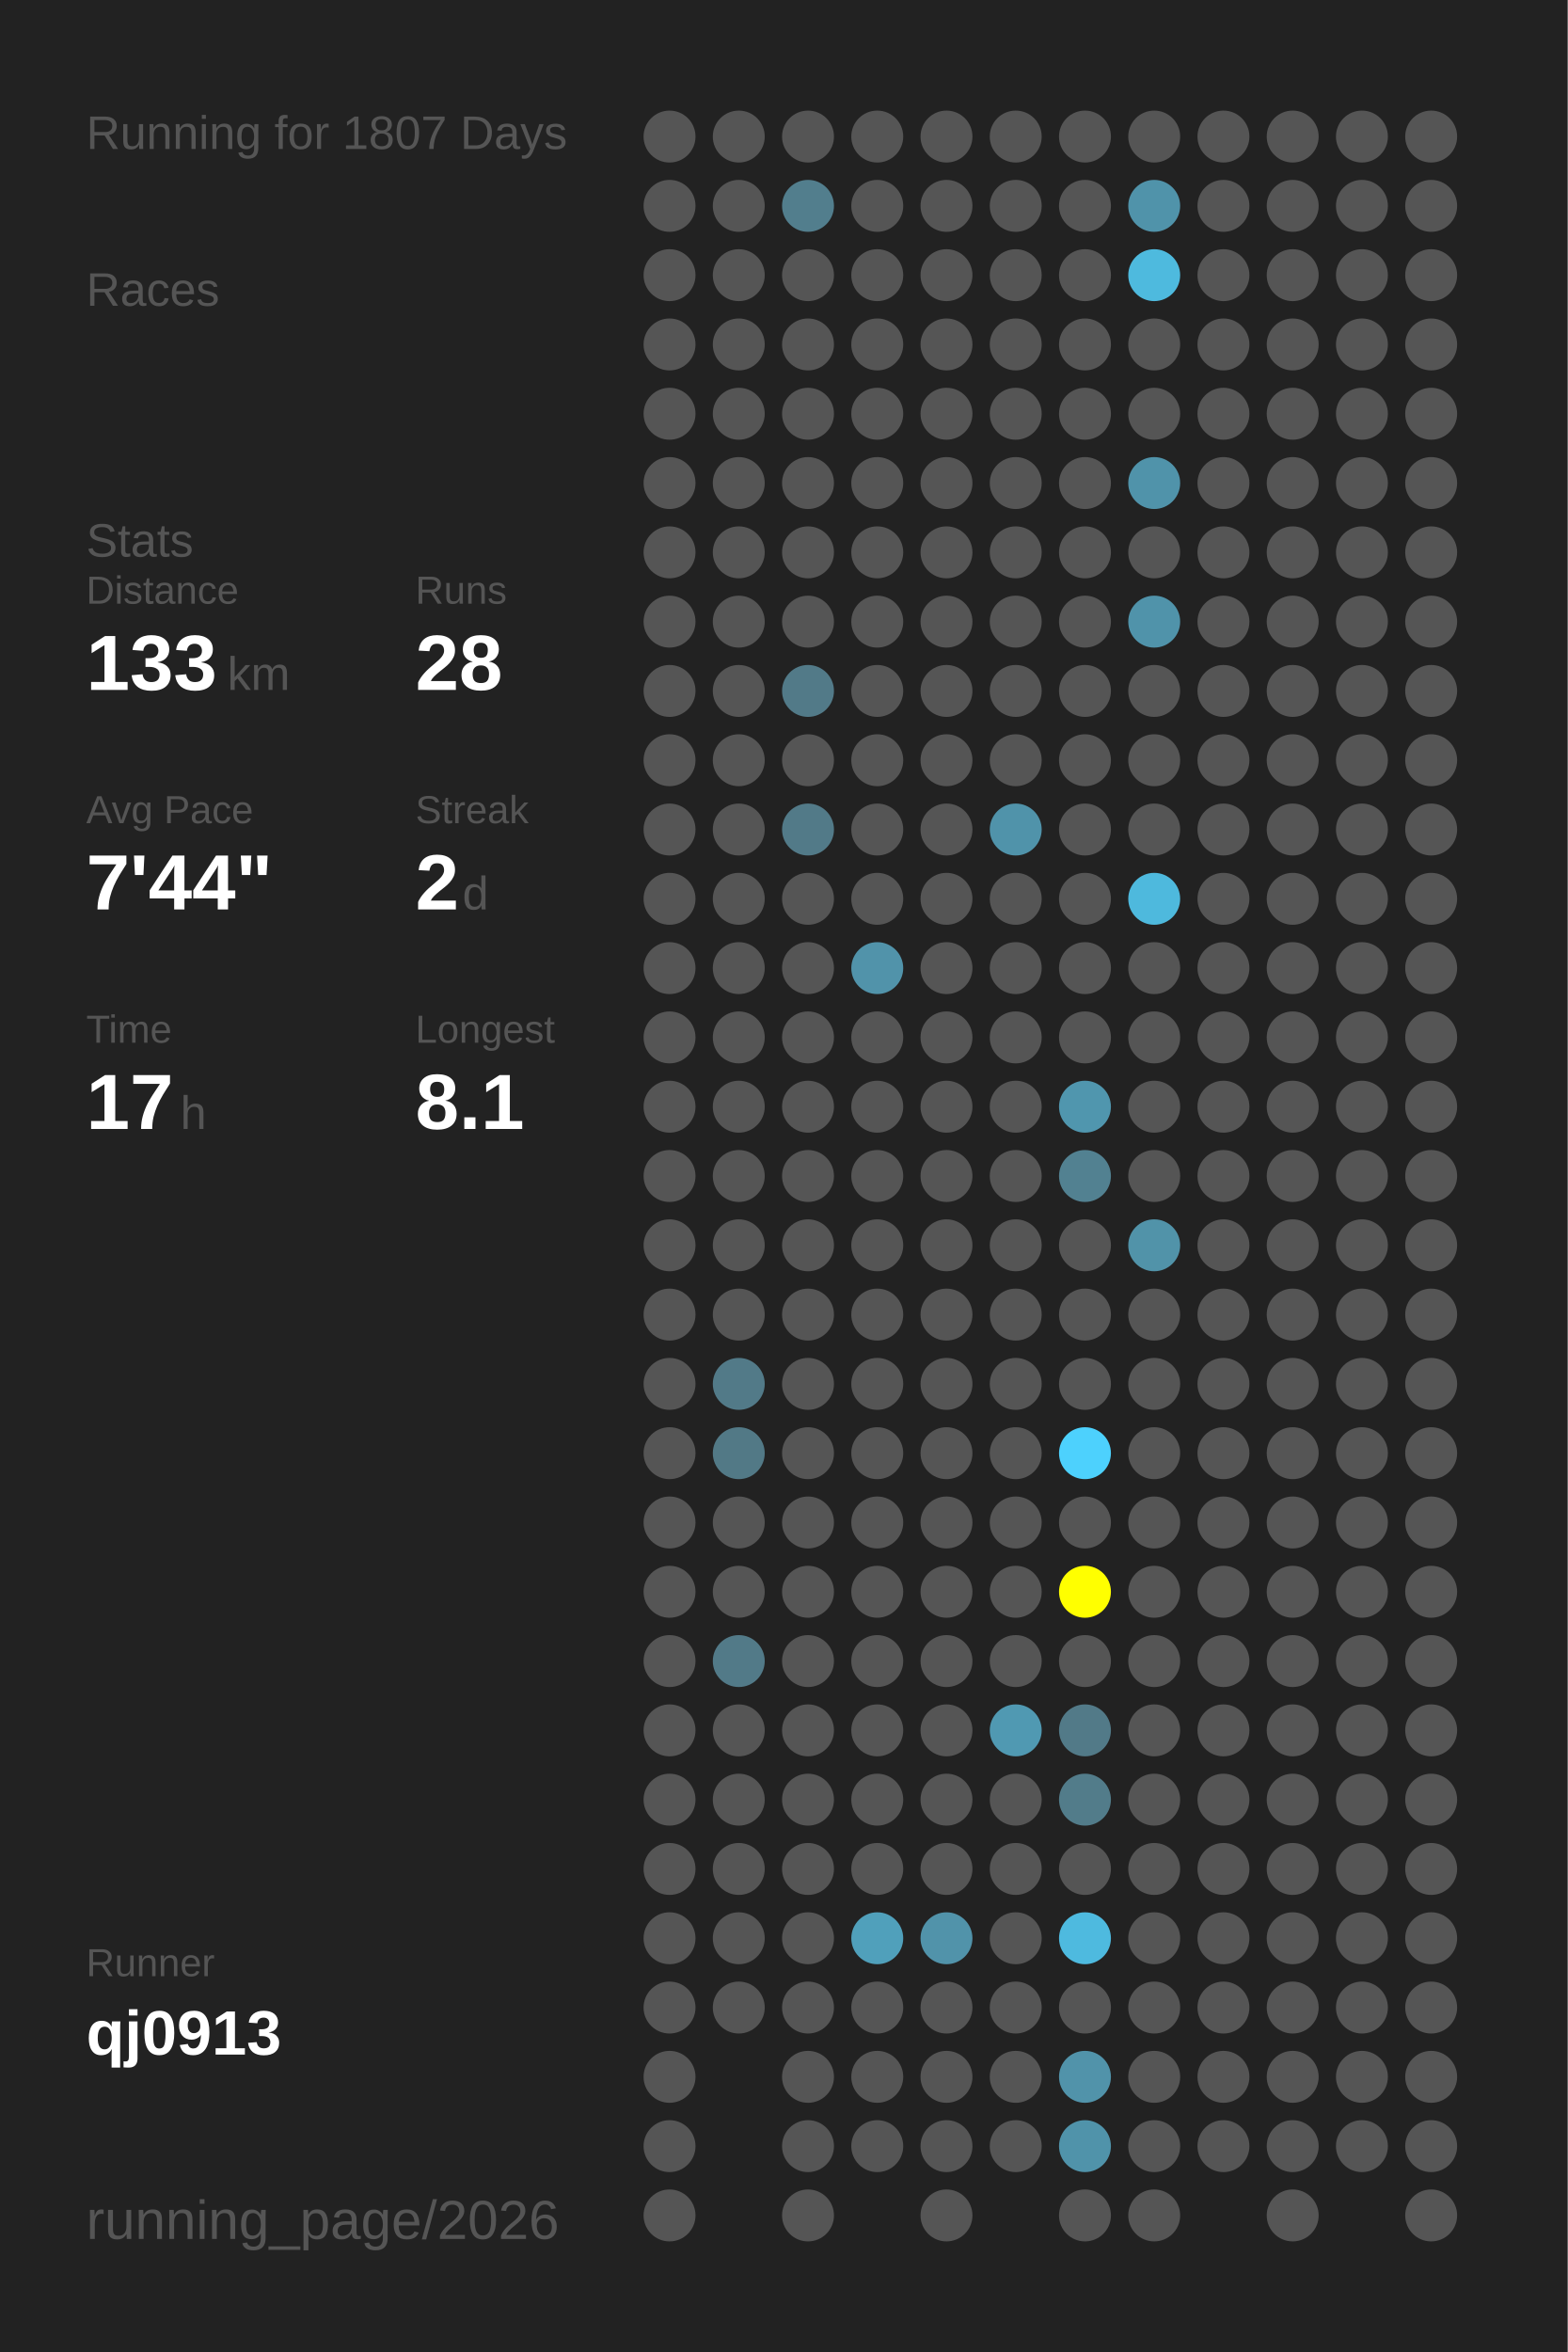
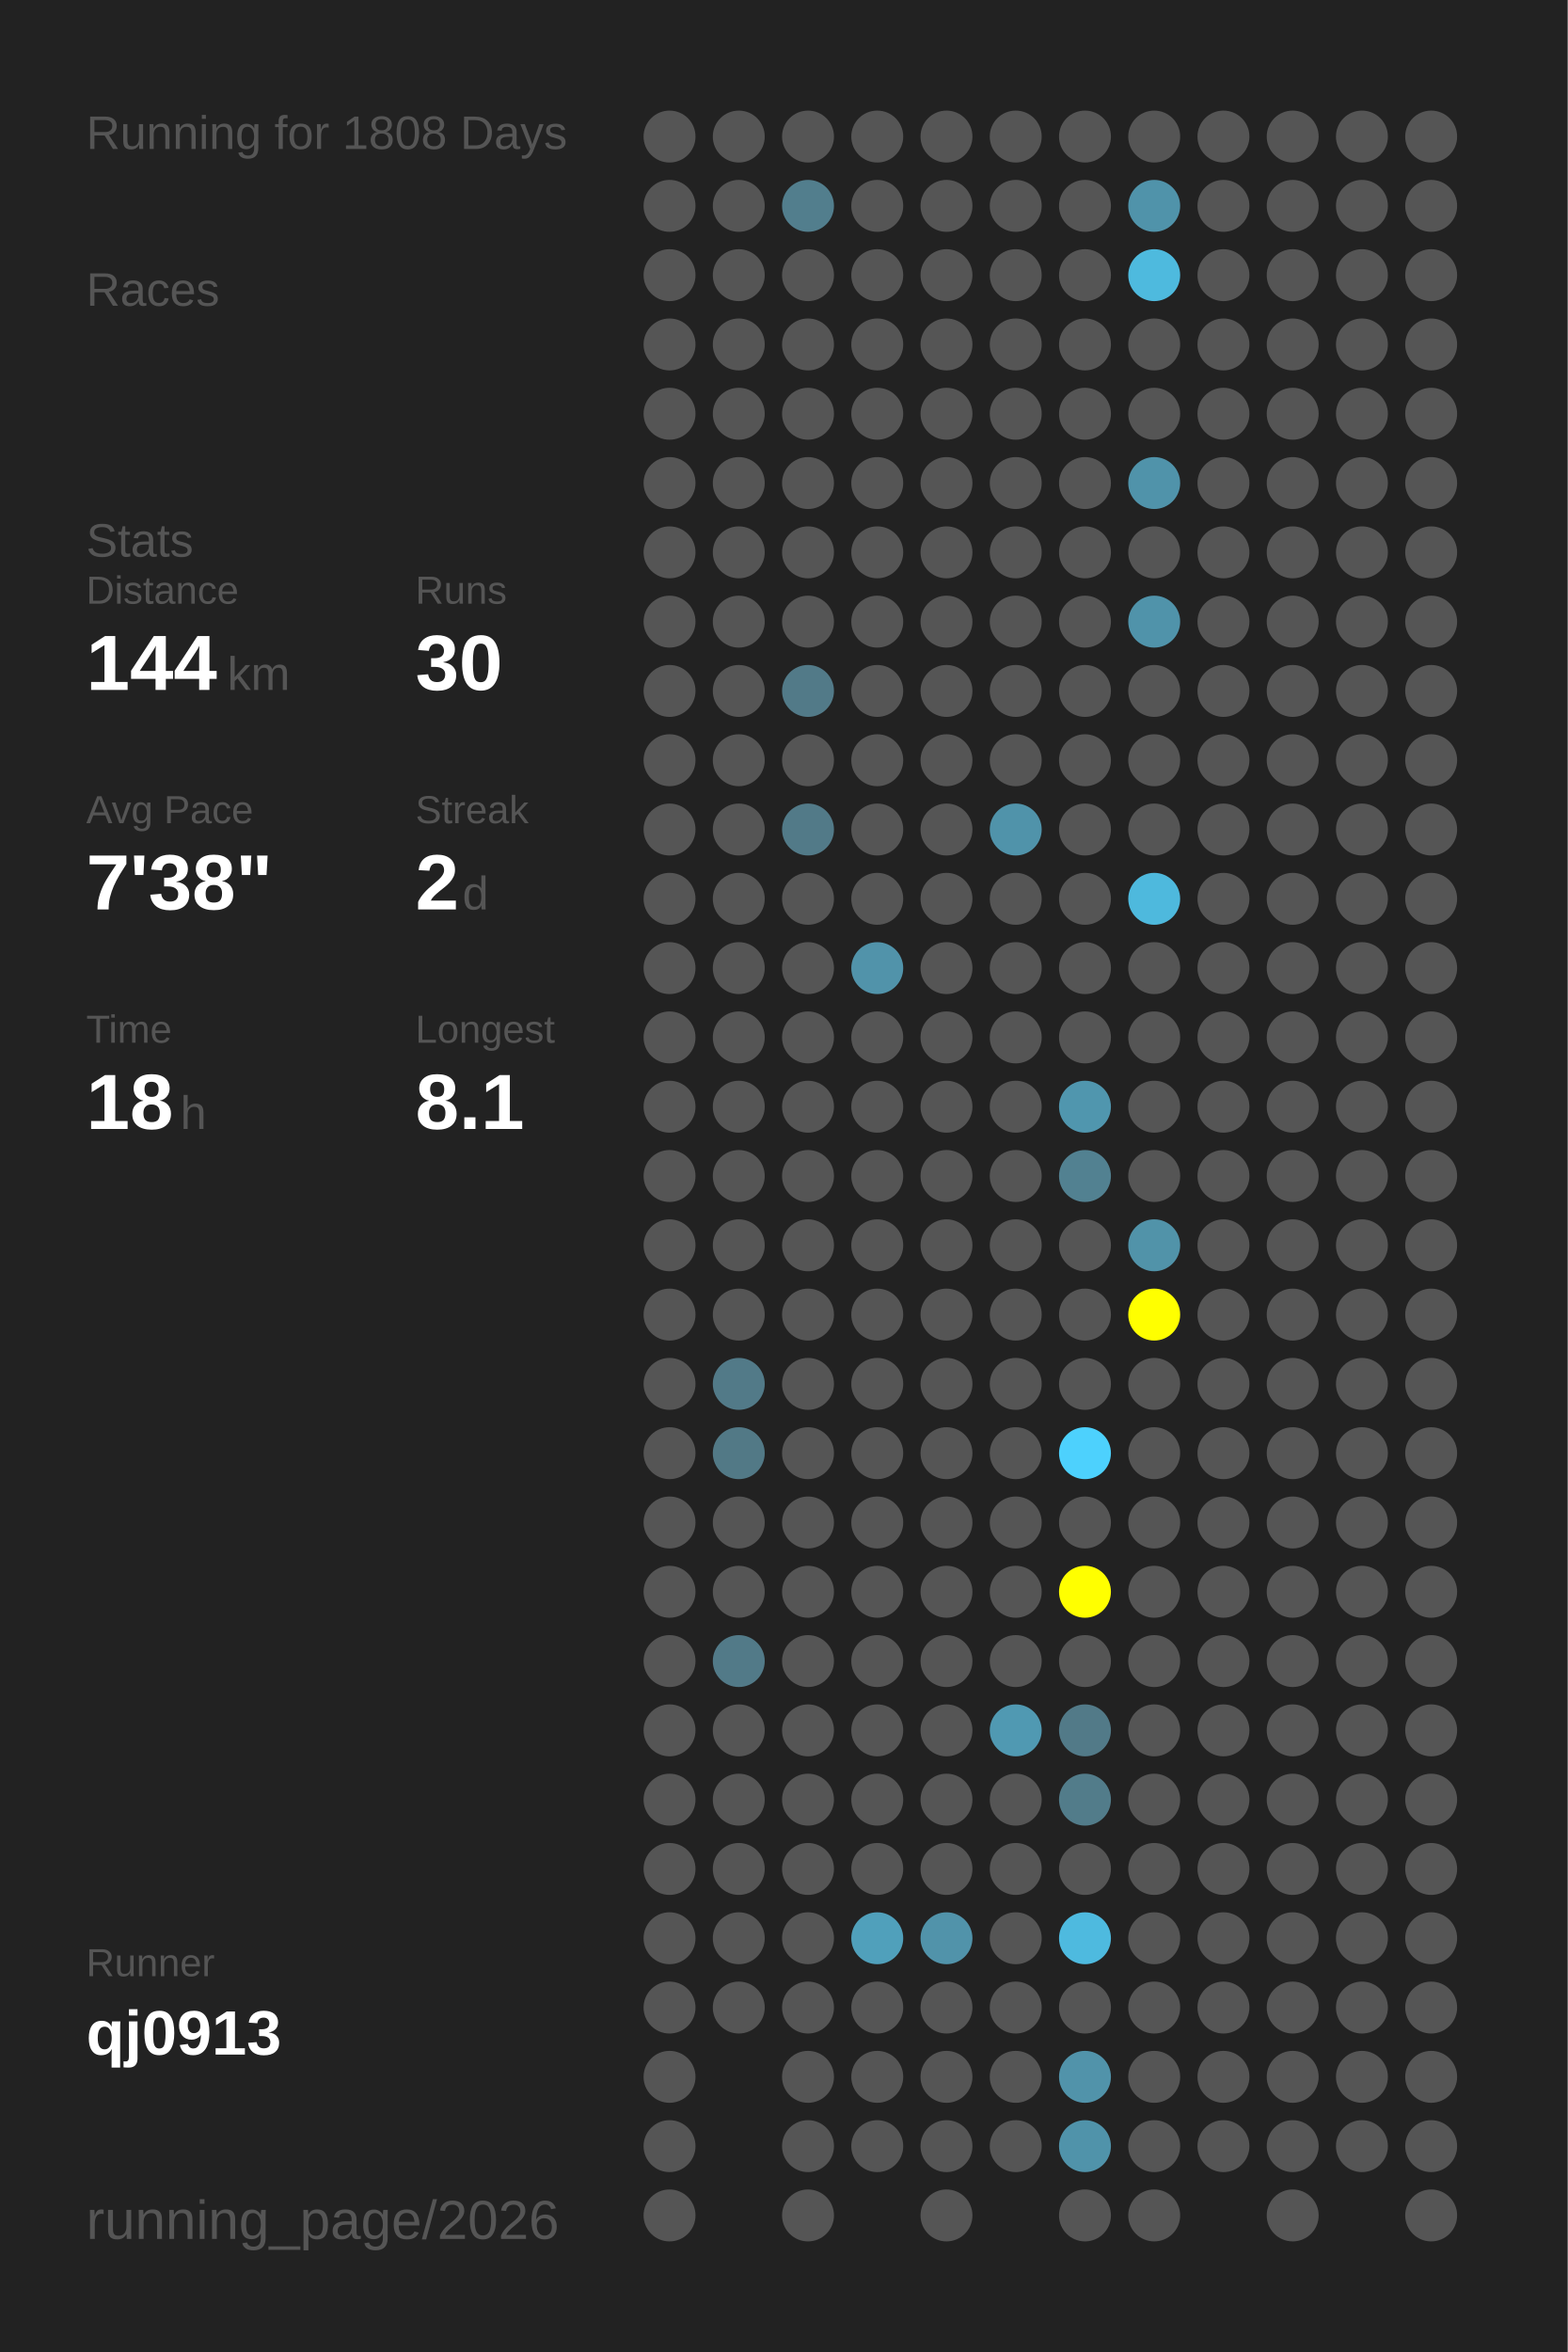
<svg xmlns="http://www.w3.org/2000/svg" baseProfile="full" height="300mm" version="1.1" viewBox="0,0,200,300" width="200mm">
  <defs />
  <rect fill="#222222" height="300" width="200" x="0" y="0" />
-   <text fill="#555555" style="font-size:6px; font-family:Arial;" x="11" y="19">Running for 1807 Days</text>
+   <text fill="#555555" style="font-size:6px; font-family:Arial;" x="11" y="19">Running for 1808 Days</text>
  <text fill="#555555" style="font-size:6px; font-family:Arial;" x="11" y="39">Races</text>
  <text fill="#555555" style="font-size:6px; font-family:Arial;" x="11" y="71">Stats</text>
  <text fill="#555555" style="font-size:5px; font-family:Arial;" x="11" y="77">Distance</text>
-   <text fill="#FFFFFF" style="font-size:10px; font-family:Arial; font-weight:bold;" x="11" y="88">133</text>
+   <text fill="#FFFFFF" style="font-size:10px; font-family:Arial; font-weight:bold;" x="11" y="88">144</text>
  <text fill="#555555" style="font-size:6px; font-family:Arial;" x="29" y="88">km</text>
  <text fill="#555555" style="font-size:5px; font-family:Arial;" x="53" y="77">Runs</text>
-   <text fill="#FFFFFF" style="font-size:10px; font-family:Arial; font-weight:bold;" x="53" y="88">28</text>
+   <text fill="#FFFFFF" style="font-size:10px; font-family:Arial; font-weight:bold;" x="53" y="88">30</text>
  <text fill="#555555" style="font-size:5px; font-family:Arial;" x="11" y="105">Avg Pace</text>
-   <text fill="#FFFFFF" style="font-size:10px; font-family:Arial; font-weight:bold;" x="11" y="116">7'44"</text>
+   <text fill="#FFFFFF" style="font-size:10px; font-family:Arial; font-weight:bold;" x="11" y="116">7'38"</text>
  <text fill="#555555" style="font-size:5px; font-family:Arial;" x="53" y="105">Streak</text>
  <text fill="#FFFFFF" style="font-size:10px; font-family:Arial; font-weight:bold;" x="53" y="116">2</text>
  <text fill="#555555" style="font-size:6px; font-family:Arial;" x="59" y="116">d</text>
  <text fill="#555555" style="font-size:5px; font-family:Arial;" x="11" y="133">Time</text>
-   <text fill="#FFFFFF" style="font-size:10px; font-family:Arial; font-weight:bold;" x="11" y="144">17</text>
+   <text fill="#FFFFFF" style="font-size:10px; font-family:Arial; font-weight:bold;" x="11" y="144">18</text>
  <text fill="#555555" style="font-size:6px; font-family:Arial;" x="23" y="144">h</text>
  <text fill="#555555" style="font-size:5px; font-family:Arial;" x="53" y="133">Longest</text>
  <text fill="#FFFFFF" style="font-size:10px; font-family:Arial; font-weight:bold;" x="53" y="144">8.1</text>
  <text fill="#555555" style="font-size:5px; font-family:Arial;" x="11" y="252.065">Runner</text>
  <text fill="#FFFFFF" style="font-size:8px; font-family:Arial; font-weight:bold;" x="11" y="262.065">qj0913</text>
  <text fill="#555555" style="font-size:7px; font-family:Arial;" x="11" y="285.581">running_page/2026</text>
  <circle cx="85.417" cy="17.419" fill="#555555" r="3.312" />
  <circle cx="85.417" cy="26.258" fill="#555555" r="3.312" />
  <circle cx="85.417" cy="35.097" fill="#555555" r="3.312" />
  <circle cx="85.417" cy="43.935" fill="#555555" r="3.312" />
  <circle cx="85.417" cy="52.774" fill="#555555" r="3.312" />
  <circle cx="85.417" cy="61.613" fill="#555555" r="3.312" />
  <circle cx="85.417" cy="70.452" fill="#555555" r="3.312" />
  <circle cx="85.417" cy="79.29" fill="#555555" r="3.312" />
  <circle cx="85.417" cy="88.129" fill="#555555" r="3.312" />
  <circle cx="85.417" cy="96.968" fill="#555555" r="3.312" />
  <circle cx="85.417" cy="105.806" fill="#555555" r="3.312" />
  <circle cx="85.417" cy="114.645" fill="#555555" r="3.312" />
  <circle cx="85.417" cy="123.484" fill="#555555" r="3.312" />
  <circle cx="85.417" cy="132.323" fill="#555555" r="3.312" />
  <circle cx="85.417" cy="141.161" fill="#555555" r="3.312" />
  <circle cx="85.417" cy="150" fill="#555555" r="3.312" />
  <circle cx="85.417" cy="158.839" fill="#555555" r="3.312" />
  <circle cx="85.417" cy="167.677" fill="#555555" r="3.312" />
  <circle cx="85.417" cy="176.516" fill="#555555" r="3.312" />
  <circle cx="85.417" cy="185.355" fill="#555555" r="3.312" />
  <circle cx="85.417" cy="194.194" fill="#555555" r="3.312" />
  <circle cx="85.417" cy="203.032" fill="#555555" r="3.312" />
  <circle cx="85.417" cy="211.871" fill="#555555" r="3.312" />
  <circle cx="85.417" cy="220.71" fill="#555555" r="3.312" />
  <circle cx="85.417" cy="229.548" fill="#555555" r="3.312" />
  <circle cx="85.417" cy="238.387" fill="#555555" r="3.312" />
  <circle cx="85.417" cy="247.226" fill="#555555" r="3.312" />
  <circle cx="85.417" cy="256.065" fill="#555555" r="3.312" />
  <circle cx="85.417" cy="264.903" fill="#555555" r="3.312" />
  <circle cx="85.417" cy="273.742" fill="#555555" r="3.312" />
  <circle cx="85.417" cy="282.581" fill="#555555" r="3.312" />
  <circle cx="94.25" cy="17.419" fill="#555555" r="3.312" />
  <circle cx="94.25" cy="26.258" fill="#555555" r="3.312" />
  <circle cx="94.25" cy="35.097" fill="#555555" r="3.312" />
  <circle cx="94.25" cy="43.935" fill="#555555" r="3.312" />
  <circle cx="94.25" cy="52.774" fill="#555555" r="3.312" />
  <circle cx="94.25" cy="61.613" fill="#555555" r="3.312" />
  <circle cx="94.25" cy="70.452" fill="#555555" r="3.312" />
  <circle cx="94.25" cy="79.29" fill="#555555" r="3.312" />
  <circle cx="94.25" cy="88.129" fill="#555555" r="3.312" />
  <circle cx="94.25" cy="96.968" fill="#555555" r="3.312" />
  <circle cx="94.25" cy="105.806" fill="#555555" r="3.312" />
  <circle cx="94.25" cy="114.645" fill="#555555" r="3.312" />
  <circle cx="94.25" cy="123.484" fill="#555555" r="3.312" />
  <circle cx="94.25" cy="132.323" fill="#555555" r="3.312" />
  <circle cx="94.25" cy="141.161" fill="#555555" r="3.312" />
  <circle cx="94.25" cy="150" fill="#555555" r="3.312" />
  <circle cx="94.25" cy="158.839" fill="#555555" r="3.312" />
  <circle cx="94.25" cy="167.677" fill="#555555" r="3.312" />
  <circle cx="94.25" cy="176.516" fill="#527a88" r="3.312" />
  <circle cx="94.25" cy="185.355" fill="#527986" r="3.312" />
  <circle cx="94.25" cy="194.194" fill="#555555" r="3.312" />
  <circle cx="94.25" cy="203.032" fill="#555555" r="3.312" />
  <circle cx="94.25" cy="211.871" fill="#527a88" r="3.312" />
  <circle cx="94.25" cy="220.71" fill="#555555" r="3.312" />
  <circle cx="94.25" cy="229.548" fill="#555555" r="3.312" />
  <circle cx="94.25" cy="238.387" fill="#555555" r="3.312" />
  <circle cx="94.25" cy="247.226" fill="#555555" r="3.312" />
  <circle cx="94.25" cy="256.065" fill="#555555" r="3.312" />
  <circle cx="103.083" cy="17.419" fill="#555555" r="3.312" />
  <circle cx="103.083" cy="26.258" fill="#527e8d" r="3.312" />
  <circle cx="103.083" cy="35.097" fill="#555555" r="3.312" />
  <circle cx="103.083" cy="43.935" fill="#555555" r="3.312" />
  <circle cx="103.083" cy="52.774" fill="#555555" r="3.312" />
  <circle cx="103.083" cy="61.613" fill="#555555" r="3.312" />
  <circle cx="103.083" cy="70.452" fill="#555555" r="3.312" />
  <circle cx="103.083" cy="79.29" fill="#555555" r="3.312" />
  <circle cx="103.083" cy="88.129" fill="#527a88" r="3.312" />
  <circle cx="103.083" cy="96.968" fill="#555555" r="3.312" />
  <circle cx="103.083" cy="105.806" fill="#527a88" r="3.312" />
  <circle cx="103.083" cy="114.645" fill="#555555" r="3.312" />
  <circle cx="103.083" cy="123.484" fill="#555555" r="3.312" />
  <circle cx="103.083" cy="132.323" fill="#555555" r="3.312" />
  <circle cx="103.083" cy="141.161" fill="#555555" r="3.312" />
  <circle cx="103.083" cy="150" fill="#555555" r="3.312" />
  <circle cx="103.083" cy="158.839" fill="#555555" r="3.312" />
  <circle cx="103.083" cy="167.677" fill="#555555" r="3.312" />
  <circle cx="103.083" cy="176.516" fill="#555555" r="3.312" />
  <circle cx="103.083" cy="185.355" fill="#555555" r="3.312" />
  <circle cx="103.083" cy="194.194" fill="#555555" r="3.312" />
  <circle cx="103.083" cy="203.032" fill="#555555" r="3.312" />
  <circle cx="103.083" cy="211.871" fill="#555555" r="3.312" />
  <circle cx="103.083" cy="220.71" fill="#555555" r="3.312" />
  <circle cx="103.083" cy="229.548" fill="#555555" r="3.312" />
  <circle cx="103.083" cy="238.387" fill="#555555" r="3.312" />
  <circle cx="103.083" cy="247.226" fill="#555555" r="3.312" />
  <circle cx="103.083" cy="256.065" fill="#555555" r="3.312" />
  <circle cx="103.083" cy="264.903" fill="#555555" r="3.312" />
  <circle cx="103.083" cy="273.742" fill="#555555" r="3.312" />
  <circle cx="103.083" cy="282.581" fill="#555555" r="3.312" />
  <circle cx="111.917" cy="17.419" fill="#555555" r="3.312" />
  <circle cx="111.917" cy="26.258" fill="#555555" r="3.312" />
  <circle cx="111.917" cy="35.097" fill="#555555" r="3.312" />
  <circle cx="111.917" cy="43.935" fill="#555555" r="3.312" />
  <circle cx="111.917" cy="52.774" fill="#555555" r="3.312" />
  <circle cx="111.917" cy="61.613" fill="#555555" r="3.312" />
  <circle cx="111.917" cy="70.452" fill="#555555" r="3.312" />
  <circle cx="111.917" cy="79.29" fill="#555555" r="3.312" />
  <circle cx="111.917" cy="88.129" fill="#555555" r="3.312" />
  <circle cx="111.917" cy="96.968" fill="#555555" r="3.312" />
  <circle cx="111.917" cy="105.806" fill="#555555" r="3.312" />
  <circle cx="111.917" cy="114.645" fill="#555555" r="3.312" />
  <circle cx="111.917" cy="123.484" fill="#5193aa" r="3.312" />
  <circle cx="111.917" cy="132.323" fill="#555555" r="3.312" />
  <circle cx="111.917" cy="141.161" fill="#555555" r="3.312" />
  <circle cx="111.917" cy="150" fill="#555555" r="3.312" />
  <circle cx="111.917" cy="158.839" fill="#555555" r="3.312" />
  <circle cx="111.917" cy="167.677" fill="#555555" r="3.312" />
  <circle cx="111.917" cy="176.516" fill="#555555" r="3.312" />
  <circle cx="111.917" cy="185.355" fill="#555555" r="3.312" />
  <circle cx="111.917" cy="194.194" fill="#555555" r="3.312" />
  <circle cx="111.917" cy="203.032" fill="#555555" r="3.312" />
  <circle cx="111.917" cy="211.871" fill="#555555" r="3.312" />
  <circle cx="111.917" cy="220.71" fill="#555555" r="3.312" />
  <circle cx="111.917" cy="229.548" fill="#555555" r="3.312" />
  <circle cx="111.917" cy="238.387" fill="#555555" r="3.312" />
  <circle cx="111.917" cy="247.226" fill="#50a0bb" r="3.312" />
  <circle cx="111.917" cy="256.065" fill="#555555" r="3.312" />
  <circle cx="111.917" cy="264.903" fill="#555555" r="3.312" />
  <circle cx="111.917" cy="273.742" fill="#555555" r="3.312" />
  <circle cx="120.75" cy="17.419" fill="#555555" r="3.312" />
  <circle cx="120.75" cy="26.258" fill="#555555" r="3.312" />
  <circle cx="120.75" cy="35.097" fill="#555555" r="3.312" />
  <circle cx="120.75" cy="43.935" fill="#555555" r="3.312" />
  <circle cx="120.75" cy="52.774" fill="#555555" r="3.312" />
  <circle cx="120.75" cy="61.613" fill="#555555" r="3.312" />
  <circle cx="120.75" cy="70.452" fill="#555555" r="3.312" />
  <circle cx="120.75" cy="79.29" fill="#555555" r="3.312" />
  <circle cx="120.75" cy="88.129" fill="#555555" r="3.312" />
  <circle cx="120.75" cy="96.968" fill="#555555" r="3.312" />
  <circle cx="120.75" cy="105.806" fill="#555555" r="3.312" />
  <circle cx="120.75" cy="114.645" fill="#555555" r="3.312" />
  <circle cx="120.75" cy="123.484" fill="#555555" r="3.312" />
  <circle cx="120.75" cy="132.323" fill="#555555" r="3.312" />
  <circle cx="120.75" cy="141.161" fill="#555555" r="3.312" />
  <circle cx="120.75" cy="150" fill="#555555" r="3.312" />
  <circle cx="120.75" cy="158.839" fill="#555555" r="3.312" />
  <circle cx="120.75" cy="167.677" fill="#555555" r="3.312" />
  <circle cx="120.75" cy="176.516" fill="#555555" r="3.312" />
  <circle cx="120.75" cy="185.355" fill="#555555" r="3.312" />
  <circle cx="120.75" cy="194.194" fill="#555555" r="3.312" />
  <circle cx="120.75" cy="203.032" fill="#555555" r="3.312" />
  <circle cx="120.75" cy="211.871" fill="#555555" r="3.312" />
  <circle cx="120.75" cy="220.71" fill="#555555" r="3.312" />
  <circle cx="120.75" cy="229.548" fill="#555555" r="3.312" />
  <circle cx="120.75" cy="238.387" fill="#555555" r="3.312" />
  <circle cx="120.75" cy="247.226" fill="#5193aa" r="3.312" />
  <circle cx="120.75" cy="256.065" fill="#555555" r="3.312" />
  <circle cx="120.75" cy="264.903" fill="#555555" r="3.312" />
  <circle cx="120.75" cy="273.742" fill="#555555" r="3.312" />
  <circle cx="120.75" cy="282.581" fill="#555555" r="3.312" />
  <circle cx="129.583" cy="17.419" fill="#555555" r="3.312" />
  <circle cx="129.583" cy="26.258" fill="#555555" r="3.312" />
  <circle cx="129.583" cy="35.097" fill="#555555" r="3.312" />
  <circle cx="129.583" cy="43.935" fill="#555555" r="3.312" />
  <circle cx="129.583" cy="52.774" fill="#555555" r="3.312" />
  <circle cx="129.583" cy="61.613" fill="#555555" r="3.312" />
  <circle cx="129.583" cy="70.452" fill="#555555" r="3.312" />
  <circle cx="129.583" cy="79.29" fill="#555555" r="3.312" />
  <circle cx="129.583" cy="88.129" fill="#555555" r="3.312" />
  <circle cx="129.583" cy="96.968" fill="#555555" r="3.312" />
  <circle cx="129.583" cy="105.806" fill="#5093aa" r="3.312" />
  <circle cx="129.583" cy="114.645" fill="#555555" r="3.312" />
  <circle cx="129.583" cy="123.484" fill="#555555" r="3.312" />
  <circle cx="129.583" cy="132.323" fill="#555555" r="3.312" />
  <circle cx="129.583" cy="141.161" fill="#555555" r="3.312" />
  <circle cx="129.583" cy="150" fill="#555555" r="3.312" />
  <circle cx="129.583" cy="158.839" fill="#555555" r="3.312" />
  <circle cx="129.583" cy="167.677" fill="#555555" r="3.312" />
  <circle cx="129.583" cy="176.516" fill="#555555" r="3.312" />
  <circle cx="129.583" cy="185.355" fill="#555555" r="3.312" />
  <circle cx="129.583" cy="194.194" fill="#555555" r="3.312" />
  <circle cx="129.583" cy="203.032" fill="#555555" r="3.312" />
  <circle cx="129.583" cy="211.871" fill="#555555" r="3.312" />
  <circle cx="129.583" cy="220.71" fill="#5099b2" r="3.312" />
  <circle cx="129.583" cy="229.548" fill="#555555" r="3.312" />
  <circle cx="129.583" cy="238.387" fill="#555555" r="3.312" />
  <circle cx="129.583" cy="247.226" fill="#555555" r="3.312" />
  <circle cx="129.583" cy="256.065" fill="#555555" r="3.312" />
  <circle cx="129.583" cy="264.903" fill="#555555" r="3.312" />
  <circle cx="129.583" cy="273.742" fill="#555555" r="3.312" />
  <circle cx="138.417" cy="17.419" fill="#555555" r="3.312" />
  <circle cx="138.417" cy="26.258" fill="#555555" r="3.312" />
  <circle cx="138.417" cy="35.097" fill="#555555" r="3.312" />
  <circle cx="138.417" cy="43.935" fill="#555555" r="3.312" />
  <circle cx="138.417" cy="52.774" fill="#555555" r="3.312" />
  <circle cx="138.417" cy="61.613" fill="#555555" r="3.312" />
  <circle cx="138.417" cy="70.452" fill="#555555" r="3.312" />
  <circle cx="138.417" cy="79.29" fill="#555555" r="3.312" />
  <circle cx="138.417" cy="88.129" fill="#555555" r="3.312" />
  <circle cx="138.417" cy="96.968" fill="#555555" r="3.312" />
  <circle cx="138.417" cy="105.806" fill="#555555" r="3.312" />
  <circle cx="138.417" cy="114.645" fill="#555555" r="3.312" />
  <circle cx="138.417" cy="123.484" fill="#555555" r="3.312" />
  <circle cx="138.417" cy="132.323" fill="#555555" r="3.312" />
  <circle cx="138.417" cy="141.161" fill="#5096ae" r="3.312" />
  <circle cx="138.417" cy="150" fill="#528191" r="3.312" />
  <circle cx="138.417" cy="158.839" fill="#555555" r="3.312" />
  <circle cx="138.417" cy="167.677" fill="#555555" r="3.312" />
  <circle cx="138.417" cy="176.516" fill="#555555" r="3.312" />
  <circle cx="138.417" cy="185.355" fill="#4dd1fd" r="3.312" />
  <circle cx="138.417" cy="194.194" fill="#555555" r="3.312" />
  <circle cx="138.417" cy="203.032" fill="#FFFF00" r="3.312" />
  <circle cx="138.417" cy="211.871" fill="#555555" r="3.312" />
  <circle cx="138.417" cy="220.71" fill="#527a88" r="3.312" />
  <circle cx="138.417" cy="229.548" fill="#527c8a" r="3.312" />
  <circle cx="138.417" cy="238.387" fill="#555555" r="3.312" />
  <circle cx="138.417" cy="247.226" fill="#4ebadf" r="3.312" />
  <circle cx="138.417" cy="256.065" fill="#555555" r="3.312" />
  <circle cx="138.417" cy="264.903" fill="#5193aa" r="3.312" />
  <circle cx="138.417" cy="273.742" fill="#5093aa" r="3.312" />
  <circle cx="138.417" cy="282.581" fill="#555555" r="3.312" />
  <circle cx="147.25" cy="17.419" fill="#555555" r="3.312" />
  <circle cx="147.25" cy="26.258" fill="#5093aa" r="3.312" />
  <circle cx="147.25" cy="35.097" fill="#4ebade" r="3.312" />
  <circle cx="147.25" cy="43.935" fill="#555555" r="3.312" />
  <circle cx="147.25" cy="52.774" fill="#555555" r="3.312" />
  <circle cx="147.25" cy="61.613" fill="#5093aa" r="3.312" />
  <circle cx="147.25" cy="70.452" fill="#555555" r="3.312" />
  <circle cx="147.25" cy="79.29" fill="#5093aa" r="3.312" />
  <circle cx="147.25" cy="88.129" fill="#555555" r="3.312" />
  <circle cx="147.25" cy="96.968" fill="#555555" r="3.312" />
  <circle cx="147.25" cy="105.806" fill="#555555" r="3.312" />
  <circle cx="147.25" cy="114.645" fill="#4eb9dd" r="3.312" />
  <circle cx="147.25" cy="123.484" fill="#555555" r="3.312" />
  <circle cx="147.25" cy="132.323" fill="#555555" r="3.312" />
  <circle cx="147.25" cy="141.161" fill="#555555" r="3.312" />
  <circle cx="147.25" cy="150" fill="#555555" r="3.312" />
  <circle cx="147.25" cy="158.839" fill="#5193a9" r="3.312" />
-   <circle cx="147.25" cy="167.677" fill="#555555" r="3.312" />
+   <circle cx="147.25" cy="167.677" fill="#FFFF00" r="3.312" />
  <circle cx="147.25" cy="176.516" fill="#555555" r="3.312" />
  <circle cx="147.25" cy="185.355" fill="#555555" r="3.312" />
  <circle cx="147.25" cy="194.194" fill="#555555" r="3.312" />
  <circle cx="147.25" cy="203.032" fill="#555555" r="3.312" />
  <circle cx="147.25" cy="211.871" fill="#555555" r="3.312" />
  <circle cx="147.25" cy="220.71" fill="#555555" r="3.312" />
  <circle cx="147.25" cy="229.548" fill="#555555" r="3.312" />
  <circle cx="147.25" cy="238.387" fill="#555555" r="3.312" />
  <circle cx="147.25" cy="247.226" fill="#555555" r="3.312" />
  <circle cx="147.25" cy="256.065" fill="#555555" r="3.312" />
  <circle cx="147.25" cy="264.903" fill="#555555" r="3.312" />
  <circle cx="147.25" cy="273.742" fill="#555555" r="3.312" />
  <circle cx="147.25" cy="282.581" fill="#555555" r="3.312" />
  <circle cx="156.083" cy="17.419" fill="#555555" r="3.312" />
  <circle cx="156.083" cy="26.258" fill="#555555" r="3.312" />
  <circle cx="156.083" cy="35.097" fill="#555555" r="3.312" />
  <circle cx="156.083" cy="43.935" fill="#555555" r="3.312" />
  <circle cx="156.083" cy="52.774" fill="#555555" r="3.312" />
  <circle cx="156.083" cy="61.613" fill="#555555" r="3.312" />
  <circle cx="156.083" cy="70.452" fill="#555555" r="3.312" />
  <circle cx="156.083" cy="79.29" fill="#555555" r="3.312" />
  <circle cx="156.083" cy="88.129" fill="#555555" r="3.312" />
  <circle cx="156.083" cy="96.968" fill="#555555" r="3.312" />
  <circle cx="156.083" cy="105.806" fill="#555555" r="3.312" />
  <circle cx="156.083" cy="114.645" fill="#555555" r="3.312" />
  <circle cx="156.083" cy="123.484" fill="#555555" r="3.312" />
  <circle cx="156.083" cy="132.323" fill="#555555" r="3.312" />
  <circle cx="156.083" cy="141.161" fill="#555555" r="3.312" />
  <circle cx="156.083" cy="150" fill="#555555" r="3.312" />
  <circle cx="156.083" cy="158.839" fill="#555555" r="3.312" />
  <circle cx="156.083" cy="167.677" fill="#555555" r="3.312" />
  <circle cx="156.083" cy="176.516" fill="#555555" r="3.312" />
  <circle cx="156.083" cy="185.355" fill="#555555" r="3.312" />
  <circle cx="156.083" cy="194.194" fill="#555555" r="3.312" />
  <circle cx="156.083" cy="203.032" fill="#555555" r="3.312" />
  <circle cx="156.083" cy="211.871" fill="#555555" r="3.312" />
  <circle cx="156.083" cy="220.71" fill="#555555" r="3.312" />
  <circle cx="156.083" cy="229.548" fill="#555555" r="3.312" />
  <circle cx="156.083" cy="238.387" fill="#555555" r="3.312" />
  <circle cx="156.083" cy="247.226" fill="#555555" r="3.312" />
  <circle cx="156.083" cy="256.065" fill="#555555" r="3.312" />
  <circle cx="156.083" cy="264.903" fill="#555555" r="3.312" />
  <circle cx="156.083" cy="273.742" fill="#555555" r="3.312" />
  <circle cx="164.917" cy="17.419" fill="#555555" r="3.312" />
  <circle cx="164.917" cy="26.258" fill="#555555" r="3.312" />
  <circle cx="164.917" cy="35.097" fill="#555555" r="3.312" />
  <circle cx="164.917" cy="43.935" fill="#555555" r="3.312" />
  <circle cx="164.917" cy="52.774" fill="#555555" r="3.312" />
  <circle cx="164.917" cy="61.613" fill="#555555" r="3.312" />
  <circle cx="164.917" cy="70.452" fill="#555555" r="3.312" />
  <circle cx="164.917" cy="79.29" fill="#555555" r="3.312" />
  <circle cx="164.917" cy="88.129" fill="#555555" r="3.312" />
  <circle cx="164.917" cy="96.968" fill="#555555" r="3.312" />
  <circle cx="164.917" cy="105.806" fill="#555555" r="3.312" />
  <circle cx="164.917" cy="114.645" fill="#555555" r="3.312" />
  <circle cx="164.917" cy="123.484" fill="#555555" r="3.312" />
  <circle cx="164.917" cy="132.323" fill="#555555" r="3.312" />
  <circle cx="164.917" cy="141.161" fill="#555555" r="3.312" />
  <circle cx="164.917" cy="150" fill="#555555" r="3.312" />
  <circle cx="164.917" cy="158.839" fill="#555555" r="3.312" />
  <circle cx="164.917" cy="167.677" fill="#555555" r="3.312" />
  <circle cx="164.917" cy="176.516" fill="#555555" r="3.312" />
  <circle cx="164.917" cy="185.355" fill="#555555" r="3.312" />
  <circle cx="164.917" cy="194.194" fill="#555555" r="3.312" />
  <circle cx="164.917" cy="203.032" fill="#555555" r="3.312" />
  <circle cx="164.917" cy="211.871" fill="#555555" r="3.312" />
  <circle cx="164.917" cy="220.71" fill="#555555" r="3.312" />
  <circle cx="164.917" cy="229.548" fill="#555555" r="3.312" />
  <circle cx="164.917" cy="238.387" fill="#555555" r="3.312" />
  <circle cx="164.917" cy="247.226" fill="#555555" r="3.312" />
  <circle cx="164.917" cy="256.065" fill="#555555" r="3.312" />
  <circle cx="164.917" cy="264.903" fill="#555555" r="3.312" />
  <circle cx="164.917" cy="273.742" fill="#555555" r="3.312" />
  <circle cx="164.917" cy="282.581" fill="#555555" r="3.312" />
  <circle cx="173.75" cy="17.419" fill="#555555" r="3.312" />
  <circle cx="173.75" cy="26.258" fill="#555555" r="3.312" />
  <circle cx="173.75" cy="35.097" fill="#555555" r="3.312" />
  <circle cx="173.75" cy="43.935" fill="#555555" r="3.312" />
  <circle cx="173.75" cy="52.774" fill="#555555" r="3.312" />
  <circle cx="173.75" cy="61.613" fill="#555555" r="3.312" />
  <circle cx="173.75" cy="70.452" fill="#555555" r="3.312" />
  <circle cx="173.75" cy="79.29" fill="#555555" r="3.312" />
  <circle cx="173.75" cy="88.129" fill="#555555" r="3.312" />
  <circle cx="173.75" cy="96.968" fill="#555555" r="3.312" />
  <circle cx="173.75" cy="105.806" fill="#555555" r="3.312" />
  <circle cx="173.75" cy="114.645" fill="#555555" r="3.312" />
  <circle cx="173.75" cy="123.484" fill="#555555" r="3.312" />
  <circle cx="173.75" cy="132.323" fill="#555555" r="3.312" />
  <circle cx="173.75" cy="141.161" fill="#555555" r="3.312" />
  <circle cx="173.75" cy="150" fill="#555555" r="3.312" />
  <circle cx="173.75" cy="158.839" fill="#555555" r="3.312" />
  <circle cx="173.75" cy="167.677" fill="#555555" r="3.312" />
  <circle cx="173.75" cy="176.516" fill="#555555" r="3.312" />
  <circle cx="173.75" cy="185.355" fill="#555555" r="3.312" />
  <circle cx="173.75" cy="194.194" fill="#555555" r="3.312" />
  <circle cx="173.75" cy="203.032" fill="#555555" r="3.312" />
  <circle cx="173.75" cy="211.871" fill="#555555" r="3.312" />
  <circle cx="173.75" cy="220.71" fill="#555555" r="3.312" />
  <circle cx="173.75" cy="229.548" fill="#555555" r="3.312" />
  <circle cx="173.75" cy="238.387" fill="#555555" r="3.312" />
  <circle cx="173.75" cy="247.226" fill="#555555" r="3.312" />
  <circle cx="173.75" cy="256.065" fill="#555555" r="3.312" />
  <circle cx="173.75" cy="264.903" fill="#555555" r="3.312" />
  <circle cx="173.75" cy="273.742" fill="#555555" r="3.312" />
  <circle cx="182.583" cy="17.419" fill="#555555" r="3.312" />
  <circle cx="182.583" cy="26.258" fill="#555555" r="3.312" />
  <circle cx="182.583" cy="35.097" fill="#555555" r="3.312" />
  <circle cx="182.583" cy="43.935" fill="#555555" r="3.312" />
  <circle cx="182.583" cy="52.774" fill="#555555" r="3.312" />
  <circle cx="182.583" cy="61.613" fill="#555555" r="3.312" />
  <circle cx="182.583" cy="70.452" fill="#555555" r="3.312" />
  <circle cx="182.583" cy="79.29" fill="#555555" r="3.312" />
  <circle cx="182.583" cy="88.129" fill="#555555" r="3.312" />
  <circle cx="182.583" cy="96.968" fill="#555555" r="3.312" />
  <circle cx="182.583" cy="105.806" fill="#555555" r="3.312" />
  <circle cx="182.583" cy="114.645" fill="#555555" r="3.312" />
  <circle cx="182.583" cy="123.484" fill="#555555" r="3.312" />
  <circle cx="182.583" cy="132.323" fill="#555555" r="3.312" />
  <circle cx="182.583" cy="141.161" fill="#555555" r="3.312" />
  <circle cx="182.583" cy="150" fill="#555555" r="3.312" />
  <circle cx="182.583" cy="158.839" fill="#555555" r="3.312" />
  <circle cx="182.583" cy="167.677" fill="#555555" r="3.312" />
  <circle cx="182.583" cy="176.516" fill="#555555" r="3.312" />
  <circle cx="182.583" cy="185.355" fill="#555555" r="3.312" />
  <circle cx="182.583" cy="194.194" fill="#555555" r="3.312" />
  <circle cx="182.583" cy="203.032" fill="#555555" r="3.312" />
  <circle cx="182.583" cy="211.871" fill="#555555" r="3.312" />
  <circle cx="182.583" cy="220.71" fill="#555555" r="3.312" />
  <circle cx="182.583" cy="229.548" fill="#555555" r="3.312" />
  <circle cx="182.583" cy="238.387" fill="#555555" r="3.312" />
  <circle cx="182.583" cy="247.226" fill="#555555" r="3.312" />
  <circle cx="182.583" cy="256.065" fill="#555555" r="3.312" />
  <circle cx="182.583" cy="264.903" fill="#555555" r="3.312" />
  <circle cx="182.583" cy="273.742" fill="#555555" r="3.312" />
  <circle cx="182.583" cy="282.581" fill="#555555" r="3.312" />
</svg>
